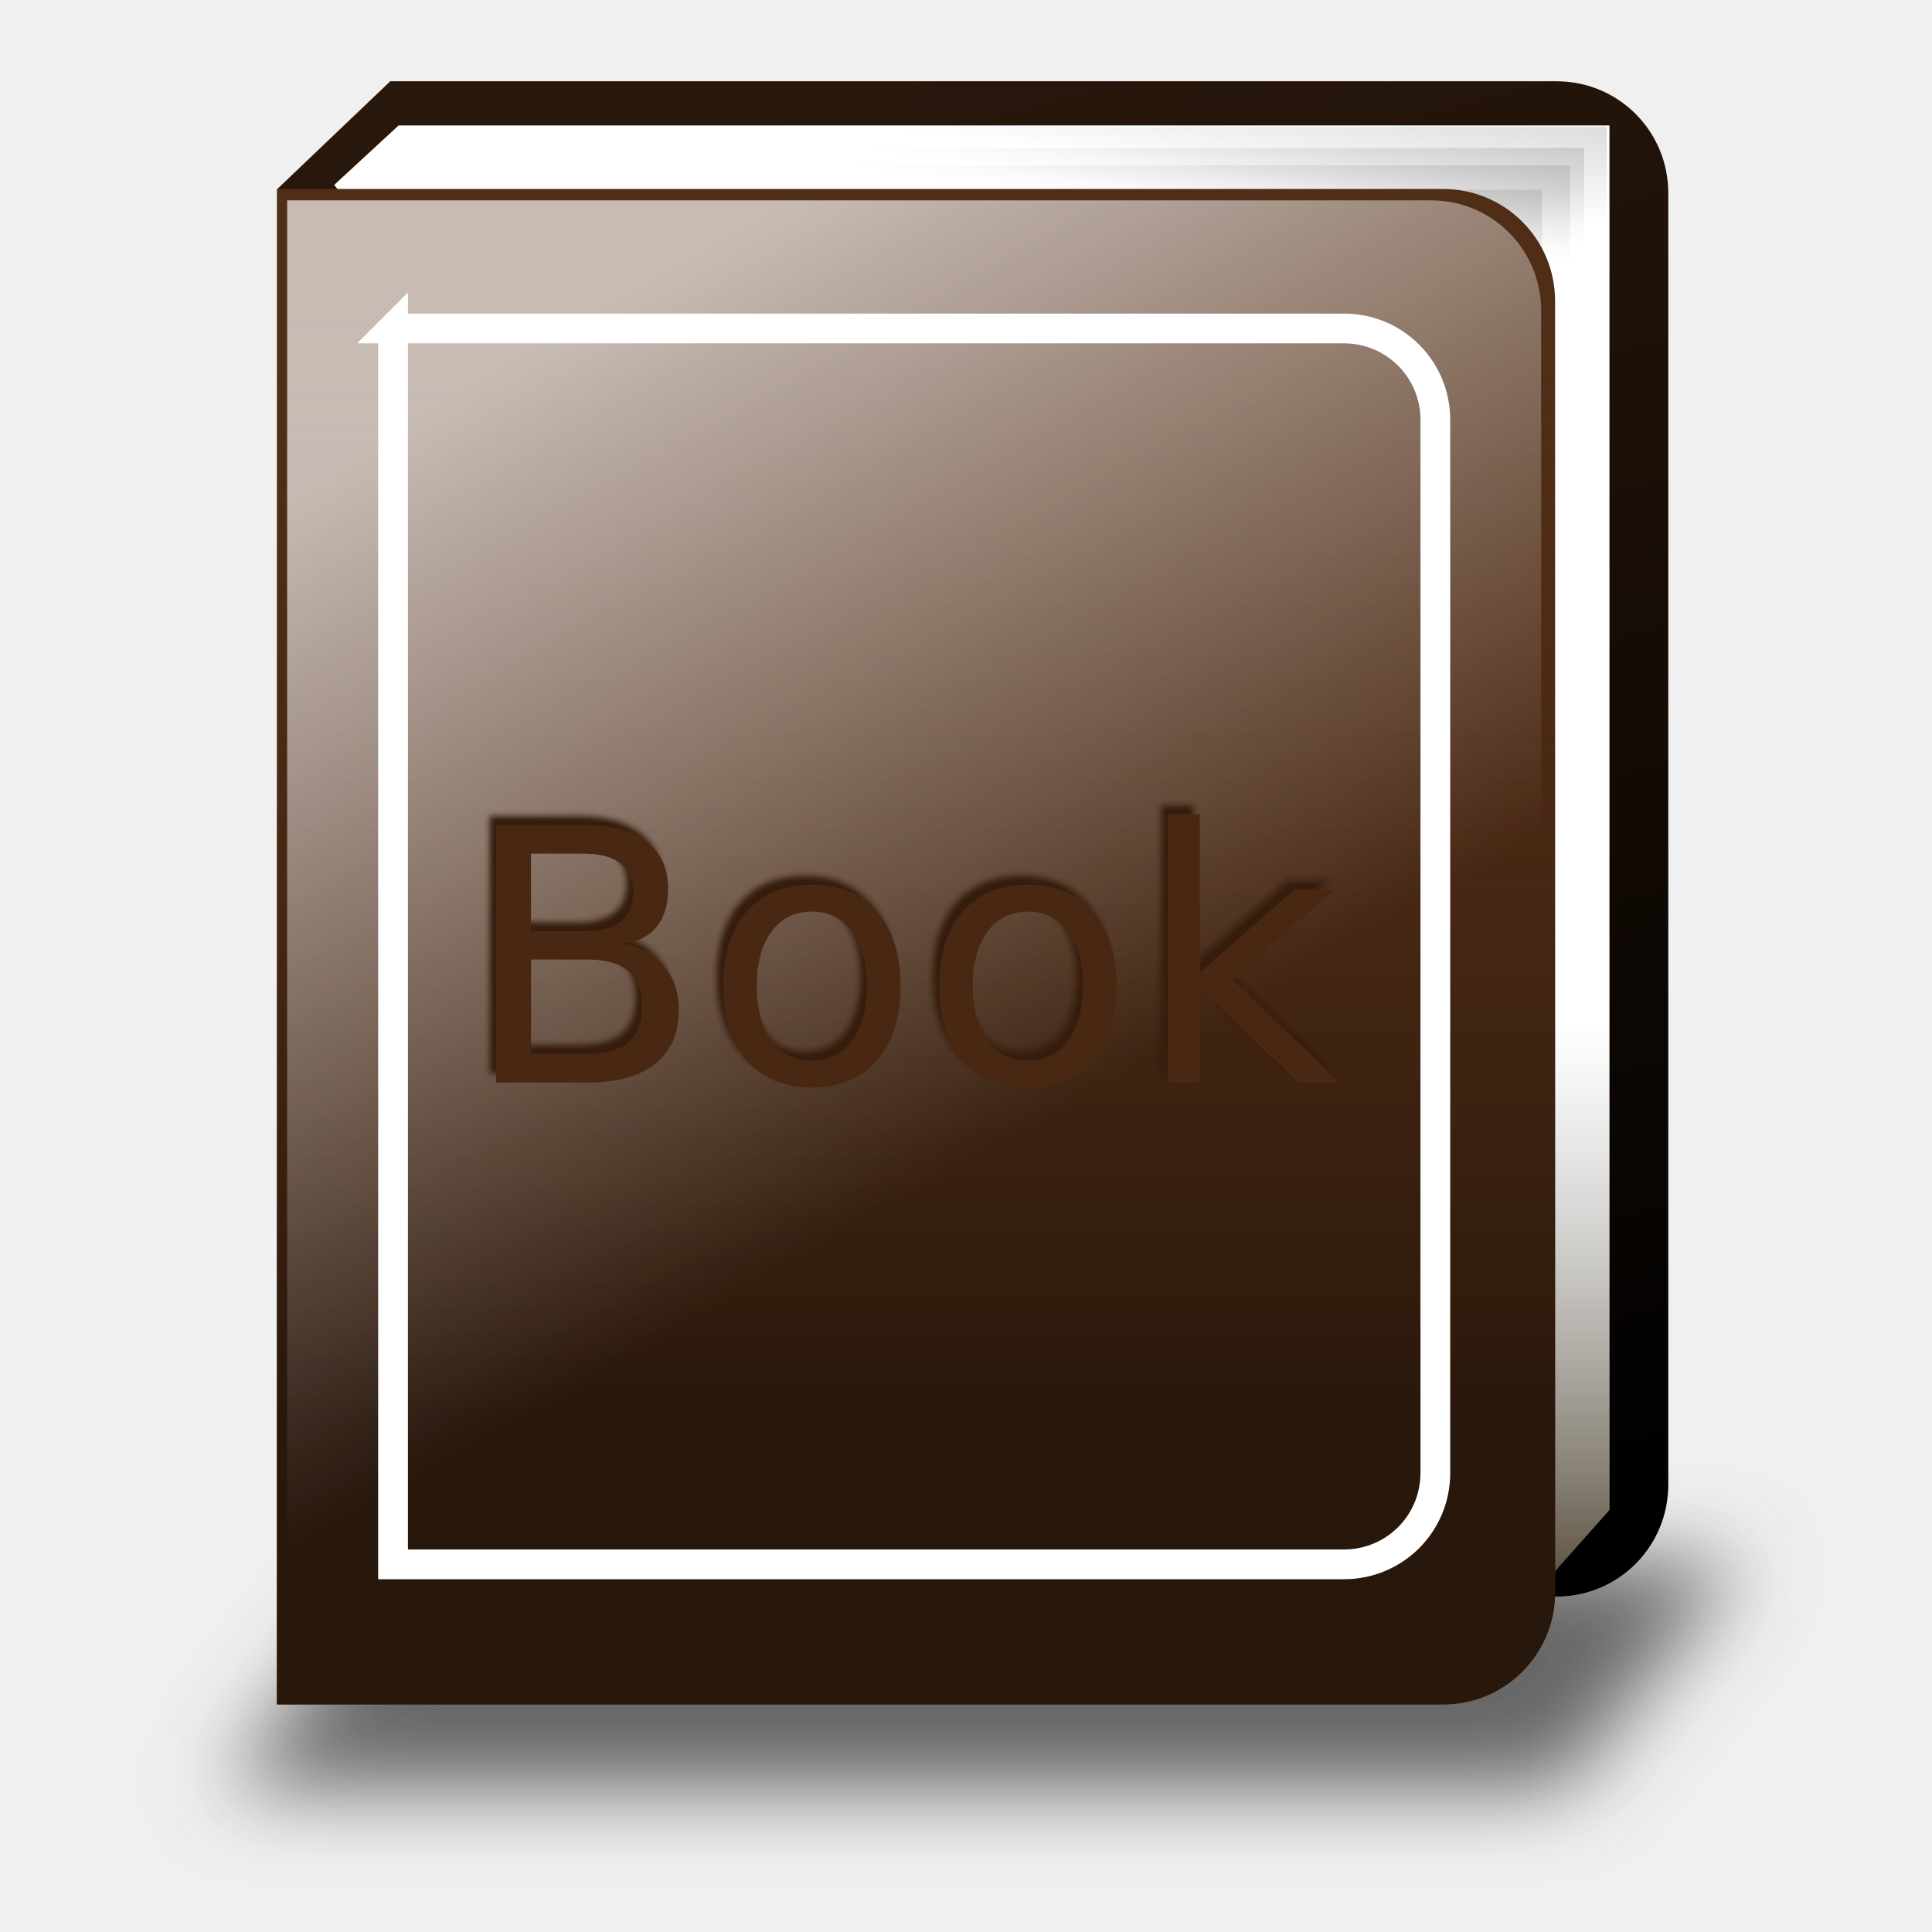
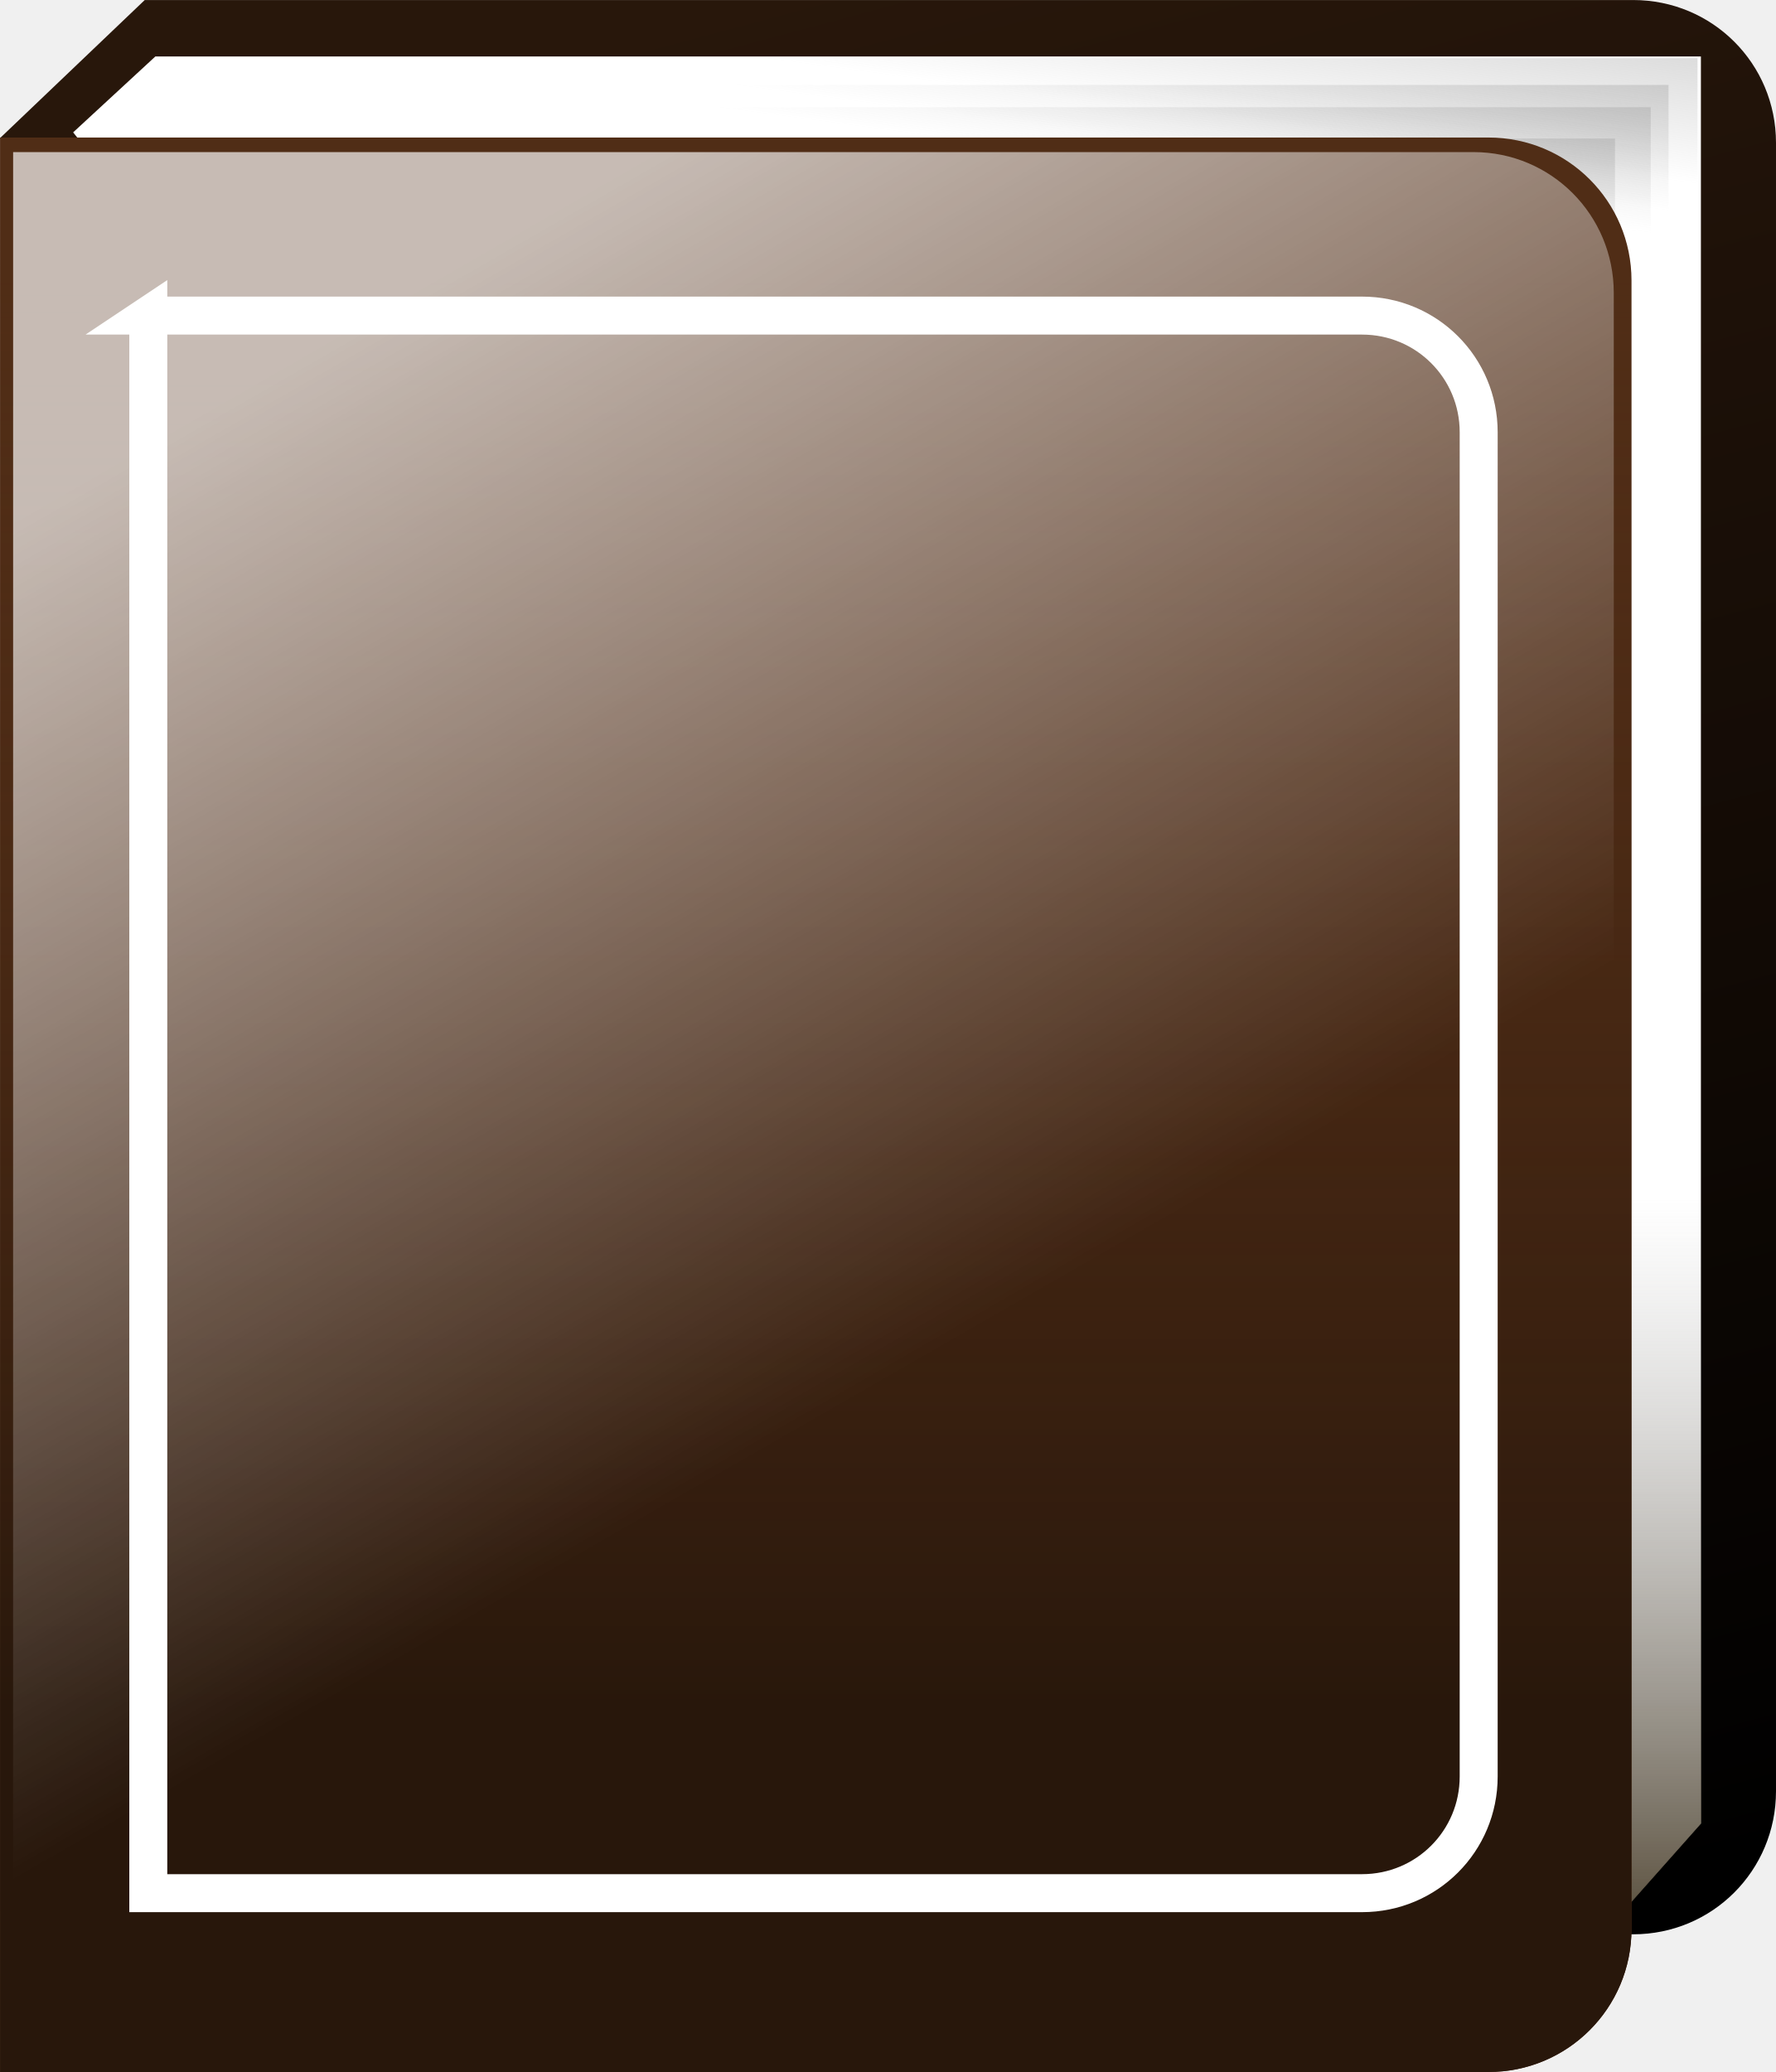
- <svg xmlns="http://www.w3.org/2000/svg" xmlns:xlink="http://www.w3.org/1999/xlink" id="svg2" viewBox="0 0 256 256" version="1.0">
+ <svg xmlns="http://www.w3.org/2000/svg" xmlns:xlink="http://www.w3.org/1999/xlink" id="svg2" viewBox="0 0 219.443 256" version="1.0" width="219.443" height="256">
  <defs id="defs4">
-     <linearGradient id="linearGradient3202" y2="93.067" gradientUnits="userSpaceOnUse" x2="117.68" gradientTransform="matrix(.92664 0 0 .92664 15.983 -47.528)" y1="254.23" x1="117.68">
+     <linearGradient id="linearGradient3202" y2="93.067" gradientUnits="userSpaceOnUse" x2="117.68" gradientTransform="matrix(0.92664,0,0,0.92664,15.983,-47.528)" y1="254.23" x1="117.68">
      <stop id="stop3198" style="stop-color:#28170b" offset="0" />
      <stop id="stop3200" style="stop-color:#532d16;stop-opacity:0" offset="1" />
    </linearGradient>
-     <linearGradient id="linearGradient3230" y2="219.12" gradientUnits="userSpaceOnUse" x2="116.7" gradientTransform="matrix(.94178 0 0 .94505 13.931 -50.294)" y1="106.61" x1="52.285">
+     <linearGradient id="linearGradient3230" y2="219.12" gradientUnits="userSpaceOnUse" x2="116.7" gradientTransform="matrix(0.94178,0,0,0.94505,13.931,-50.294)" y1="106.61" x1="52.285">
      <stop id="stop3226" style="stop-color:#ffffff" offset="0" />
      <stop id="stop3228" style="stop-color:#ffffff;stop-opacity:0" offset="1" />
    </linearGradient>
-     <filter id="filter3236">
-       <feGaussianBlur id="feGaussianBlur3238" stdDeviation="0.462" />
-     </filter>
-     <linearGradient id="linearGradient3695" y2="44.011" gradientUnits="userSpaceOnUse" x2="175.7" gradientTransform="matrix(.92664 0 0 .92664 15.983 -47.528)" y1="266.67" x1="235.36">
+     <linearGradient id="linearGradient3695" y2="44.011" gradientUnits="userSpaceOnUse" x2="175.7" gradientTransform="matrix(0.92664,0,0,0.92664,15.983,-47.528)" y1="266.67" x1="235.36">
      <stop id="stop3691" style="stop-color:#000000" offset="0" />
      <stop id="stop3693" style="stop-color:#28170b" offset="1" />
    </linearGradient>
-     <filter id="filter3713" height="1.885" width="1.139" y="-.443" x="-.069">
-       <feGaussianBlur id="feGaussianBlur3715" stdDeviation="6.267" />
-     </filter>
-     <linearGradient id="linearGradient3717" y2="237.5" gradientUnits="userSpaceOnUse" x2="205.72" gradientTransform="matrix(.4287 0 0 1.9675 121.63 -332.1)" y1="280.58" x1="205.72">
+     <linearGradient id="linearGradient3717" y2="237.5" gradientUnits="userSpaceOnUse" x2="205.72" gradientTransform="matrix(0.4287,0,0,1.9675,121.63,-332.1)" y1="280.58" x1="205.72">
      <stop id="stop3674" style="stop-color:#3a2d16" offset="0" />
      <stop id="stop3676" style="stop-color:#999999;stop-opacity:0" offset="1" />
    </linearGradient>
-     <linearGradient id="linearGradient3769" y2="79.155" gradientUnits="userSpaceOnUse" x2="198.01" gradientTransform="matrix(1.9198 0 0 .92664 -204.16 -38.943)" y1="40.581" x1="208.76">
+     <linearGradient id="linearGradient3769" y2="79.155" gradientUnits="userSpaceOnUse" x2="198.01" gradientTransform="matrix(1.9198,0,0,0.92664,-204.16,-38.943)" y1="40.581" x1="208.76">
      <stop id="stop3362" style="stop-color:#999999" offset="0" />
      <stop id="stop3364" style="stop-color:#999999;stop-opacity:0" offset="1" />
    </linearGradient>
+     <linearGradient xlink:href="#linearGradient3769" id="linearGradient915" gradientUnits="userSpaceOnUse" gradientTransform="matrix(1.9198,0,0,0.92664,-204.16,-38.943)" x1="208.76" y1="40.581" x2="198.01" y2="79.155" />
  </defs>
-   <g id="layer5">
-     <path id="rect3702" style="filter:url(#filter3713);fill:#666666" transform="matrix(.92664 0 0 .88803 15.983 -36.928)" d="m40.417 274.53h191.21l-25.5 34h-191.21l25.497-34z" />
-   </g>
-   <g id="layer2">
-     <path id="rect2383" style="fill:url(#linearGradient3695)" d="m51.716 10.764l-15.029 14.337 15.029 0.112v186.34h154.51c8.23 0 14.83-6.62 14.83-14.85v-171.11c0-8.227-6.6-14.826-14.83-14.826h-154.51z" />
-   </g>
-   <g id="layer3">
-     <path id="rect3167" style="fill:#ffffff" d="m52.811 16.624h160.45v183.42l-15.75 17.72-153.23-193.26 8.531-7.876z" />
-     <use id="use3454" xlink:href="#use3358" transform="translate(8.5732 -8.3412)" height="1052.362" width="744.094" y="0" x="0" />
-     <use id="use3452" xlink:href="#use3358" transform="translate(5.5598 -5.5598)" height="1052.362" width="744.094" y="0" x="0" />
-     <use id="use3450" xlink:href="#use3358" transform="translate(3.7122 -3.2482)" height="1052.362" width="744.094" y="0" x="0" />
-     <rect id="use3358" style="fill:url(#linearGradient3769)" height="161.02" width="152.86" y="25.142" x="51.48" />
-     <path id="rect3670" style="fill:url(#linearGradient3717)" d="m183.03 113.73h30.27v86.31l-7.34 8.27h-22.93v-94.58z" />
-   </g>
-   <g id="layer1">
-     <path id="path3158" style="fill:#502d16" d="m36.696 25.039h154.51c8.22 0 14.85 6.622 14.85 14.848v171.11c0 8.22-6.63 14.85-14.85 14.85h-154.51l-0.004-200.81z" />
-     <path id="path3184" style="fill:url(#linearGradient3202)" d="m36.696 25.039h154.51c8.22 0 14.85 6.622 14.85 14.848v171.11c0 8.22-6.63 14.85-14.85 14.85h-154.51l-0.004-200.81z" />
-   </g>
-   <g id="layer4">
-     <path id="path3170" style="stroke:#ffffff;stroke-width:3.943;fill:none" d="m52.081 43.524h126c6.71 0 12.11 5.401 12.11 12.109v139.54c0 6.71-5.4 12.11-12.11 12.11h-126l0.001-163.76z" />
-     <path id="path3222" style="opacity:.679;fill:url(#linearGradient3230)" d="m38.055 26.552h151.6c8.06 0 14.56 6.52 14.56 14.619v168.46c0 8.1-6.5 14.62-14.57 14.62h-151.6l0.005-197.7z" />
-     <g id="g3240" transform="matrix(.80024 0 0 .80024 33.358 -61.153)">
-       <text id="text3172" y="254.182" x="33.642" style="font-size:58.467px;font-family:Bitstream Vera Sans;filter:url(#filter3236);fill:#341d0e" xml:space="preserve">
-         <tspan id="tspan3174" y="254.182" x="33.642">Book</tspan>
-       </text>
-       <text id="text3232" y="255.659" x="34.743" xml:space="preserve" style="font-size:58.467px;font-family:Bitstream Vera Sans;fill:#482813">
-         <tspan id="tspan3234" x="34.743" y="255.659">Book</tspan>
-       </text>
+   <g id="g911" transform="matrix(1.190238,0,0,1.190238,-43.66627,-12.81172)">
+     <path d="m 51.716,10.764 -15.029,14.337 15.029,0.112 v 186.34 h 154.51 c 8.23,0 14.83,-6.62 14.83,-14.85 V 25.593 c 0,-8.227 -6.6,-14.826 -14.83,-14.826 H 51.716 Z" style="fill:url(#linearGradient3695)" id="rect2383" />
+     <g id="g861">
+       <path id="rect3167" style="fill:#ffffff" d="m 52.811,16.624 h 160.45 v 183.42 l -15.75,17.72 -153.23,-193.26 8.531,-7.876 z" />
+       <use id="use3454" xlink:href="#use3358" transform="translate(8.5732,-8.3412)" height="1052.362" width="744.094" y="0" x="0" />
+       <use id="use3452" xlink:href="#use3358" transform="translate(5.5598,-5.5598)" height="1052.362" width="744.094" y="0" x="0" />
+       <use id="use3450" xlink:href="#use3358" transform="translate(3.7122,-3.2482)" height="1052.362" width="744.094" y="0" x="0" />
+       <rect id="use3358" style="fill:url(#linearGradient915)" height="161.02" width="152.86" y="25.142" x="51.48" />
+       <path id="rect3670" style="fill:url(#linearGradient3717)" d="m 183.03,113.73 h 30.27 v 86.31 l -7.34,8.27 h -22.93 z" />
+     </g>
+     <g id="g850">
+       <path id="path3158" style="fill:#502d16" d="m 36.696,25.039 h 154.51 c 8.22,0 14.85,6.622 14.85,14.848 v 171.11 c 0,8.22 -6.63,14.85 -14.85,14.85 H 36.696 L 36.692,25.037 Z" />
+       <path id="path3184" style="fill:url(#linearGradient3202)" d="m 36.696,25.039 h 154.51 c 8.22,0 14.85,6.622 14.85,14.848 v 171.11 c 0,8.22 -6.63,14.85 -14.85,14.85 H 36.696 L 36.692,25.037 Z" />
+     </g>
+     <g id="g843">
+       <path id="path3170" style="fill:none;stroke:#ffffff;stroke-width:3.943" d="m 52.081,43.524 h 126 c 6.71,0 12.11,5.401 12.11,12.109 v 139.54 c 0,6.71 -5.4,12.11 -12.11,12.11 h -126 l 10e-4,-163.76 z" />
+       <path id="path3222" style="opacity:0.679;fill:url(#linearGradient3230)" d="m 38.055,26.552 h 151.6 c 8.06,0 14.56,6.52 14.56,14.619 v 168.46 c 0,8.1 -6.5,14.62 -14.57,14.62 h -151.6 l 0.005,-197.7 z" />
    </g>
  </g>
</svg>
